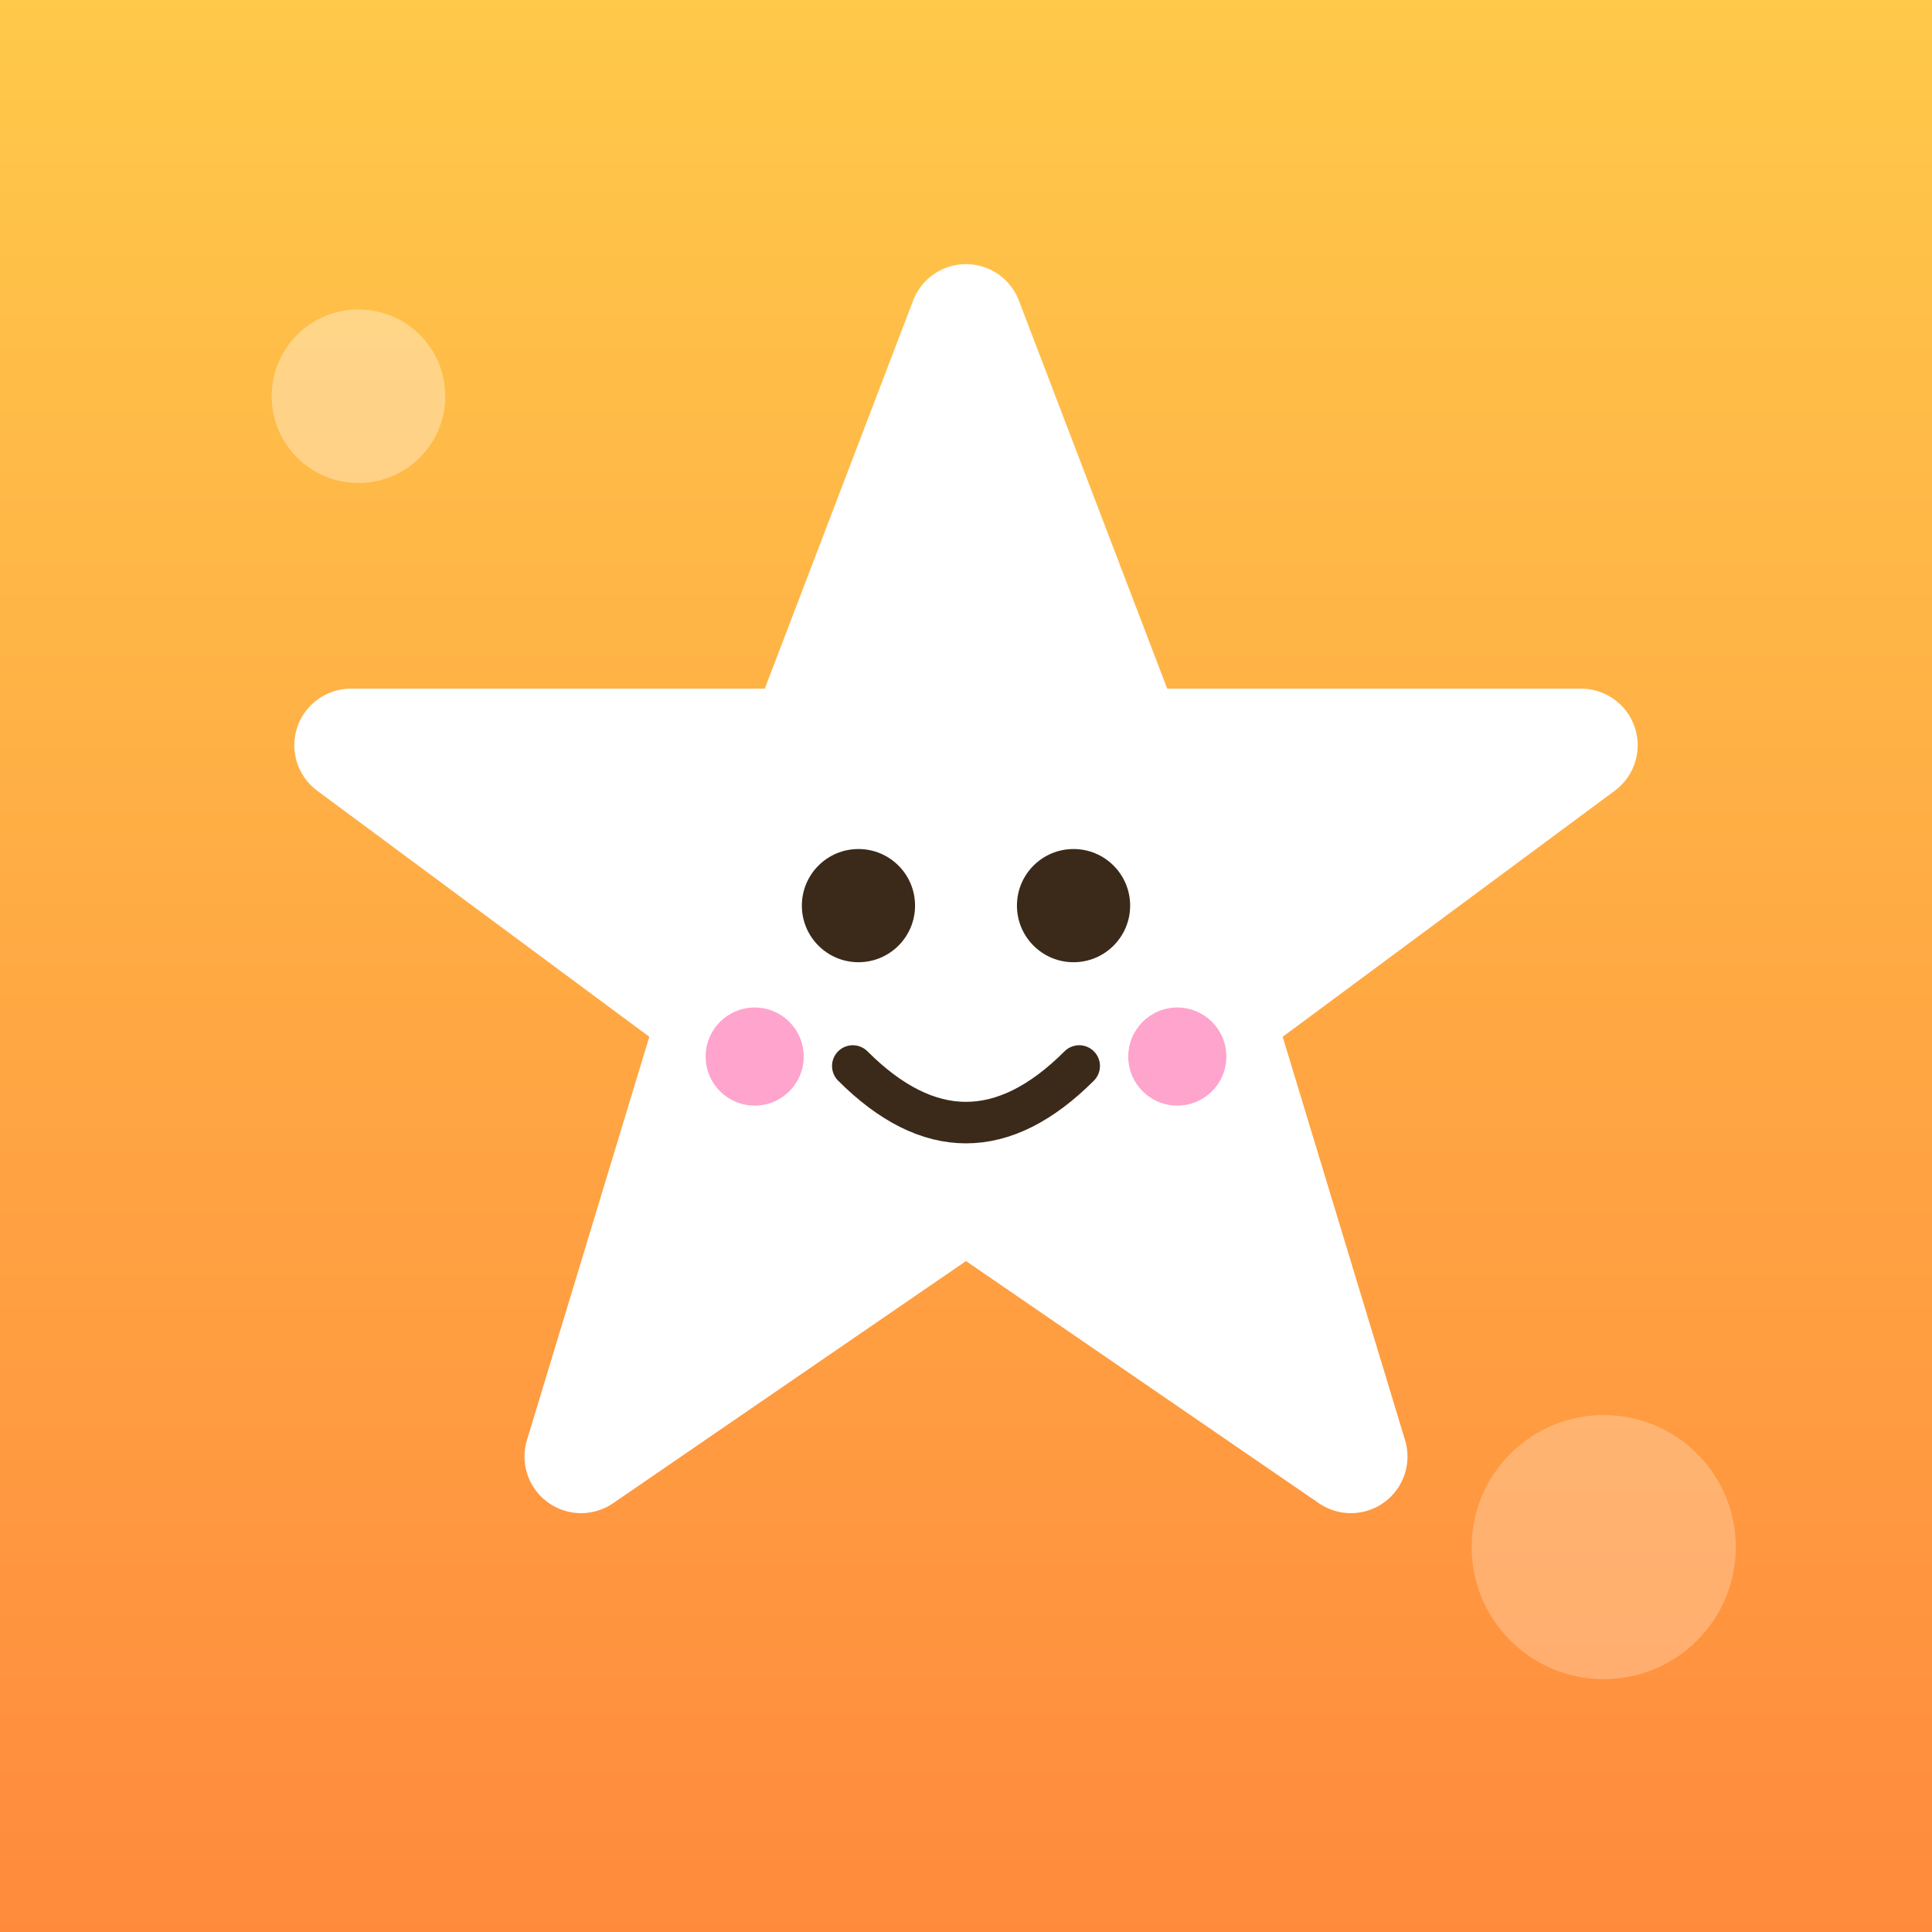
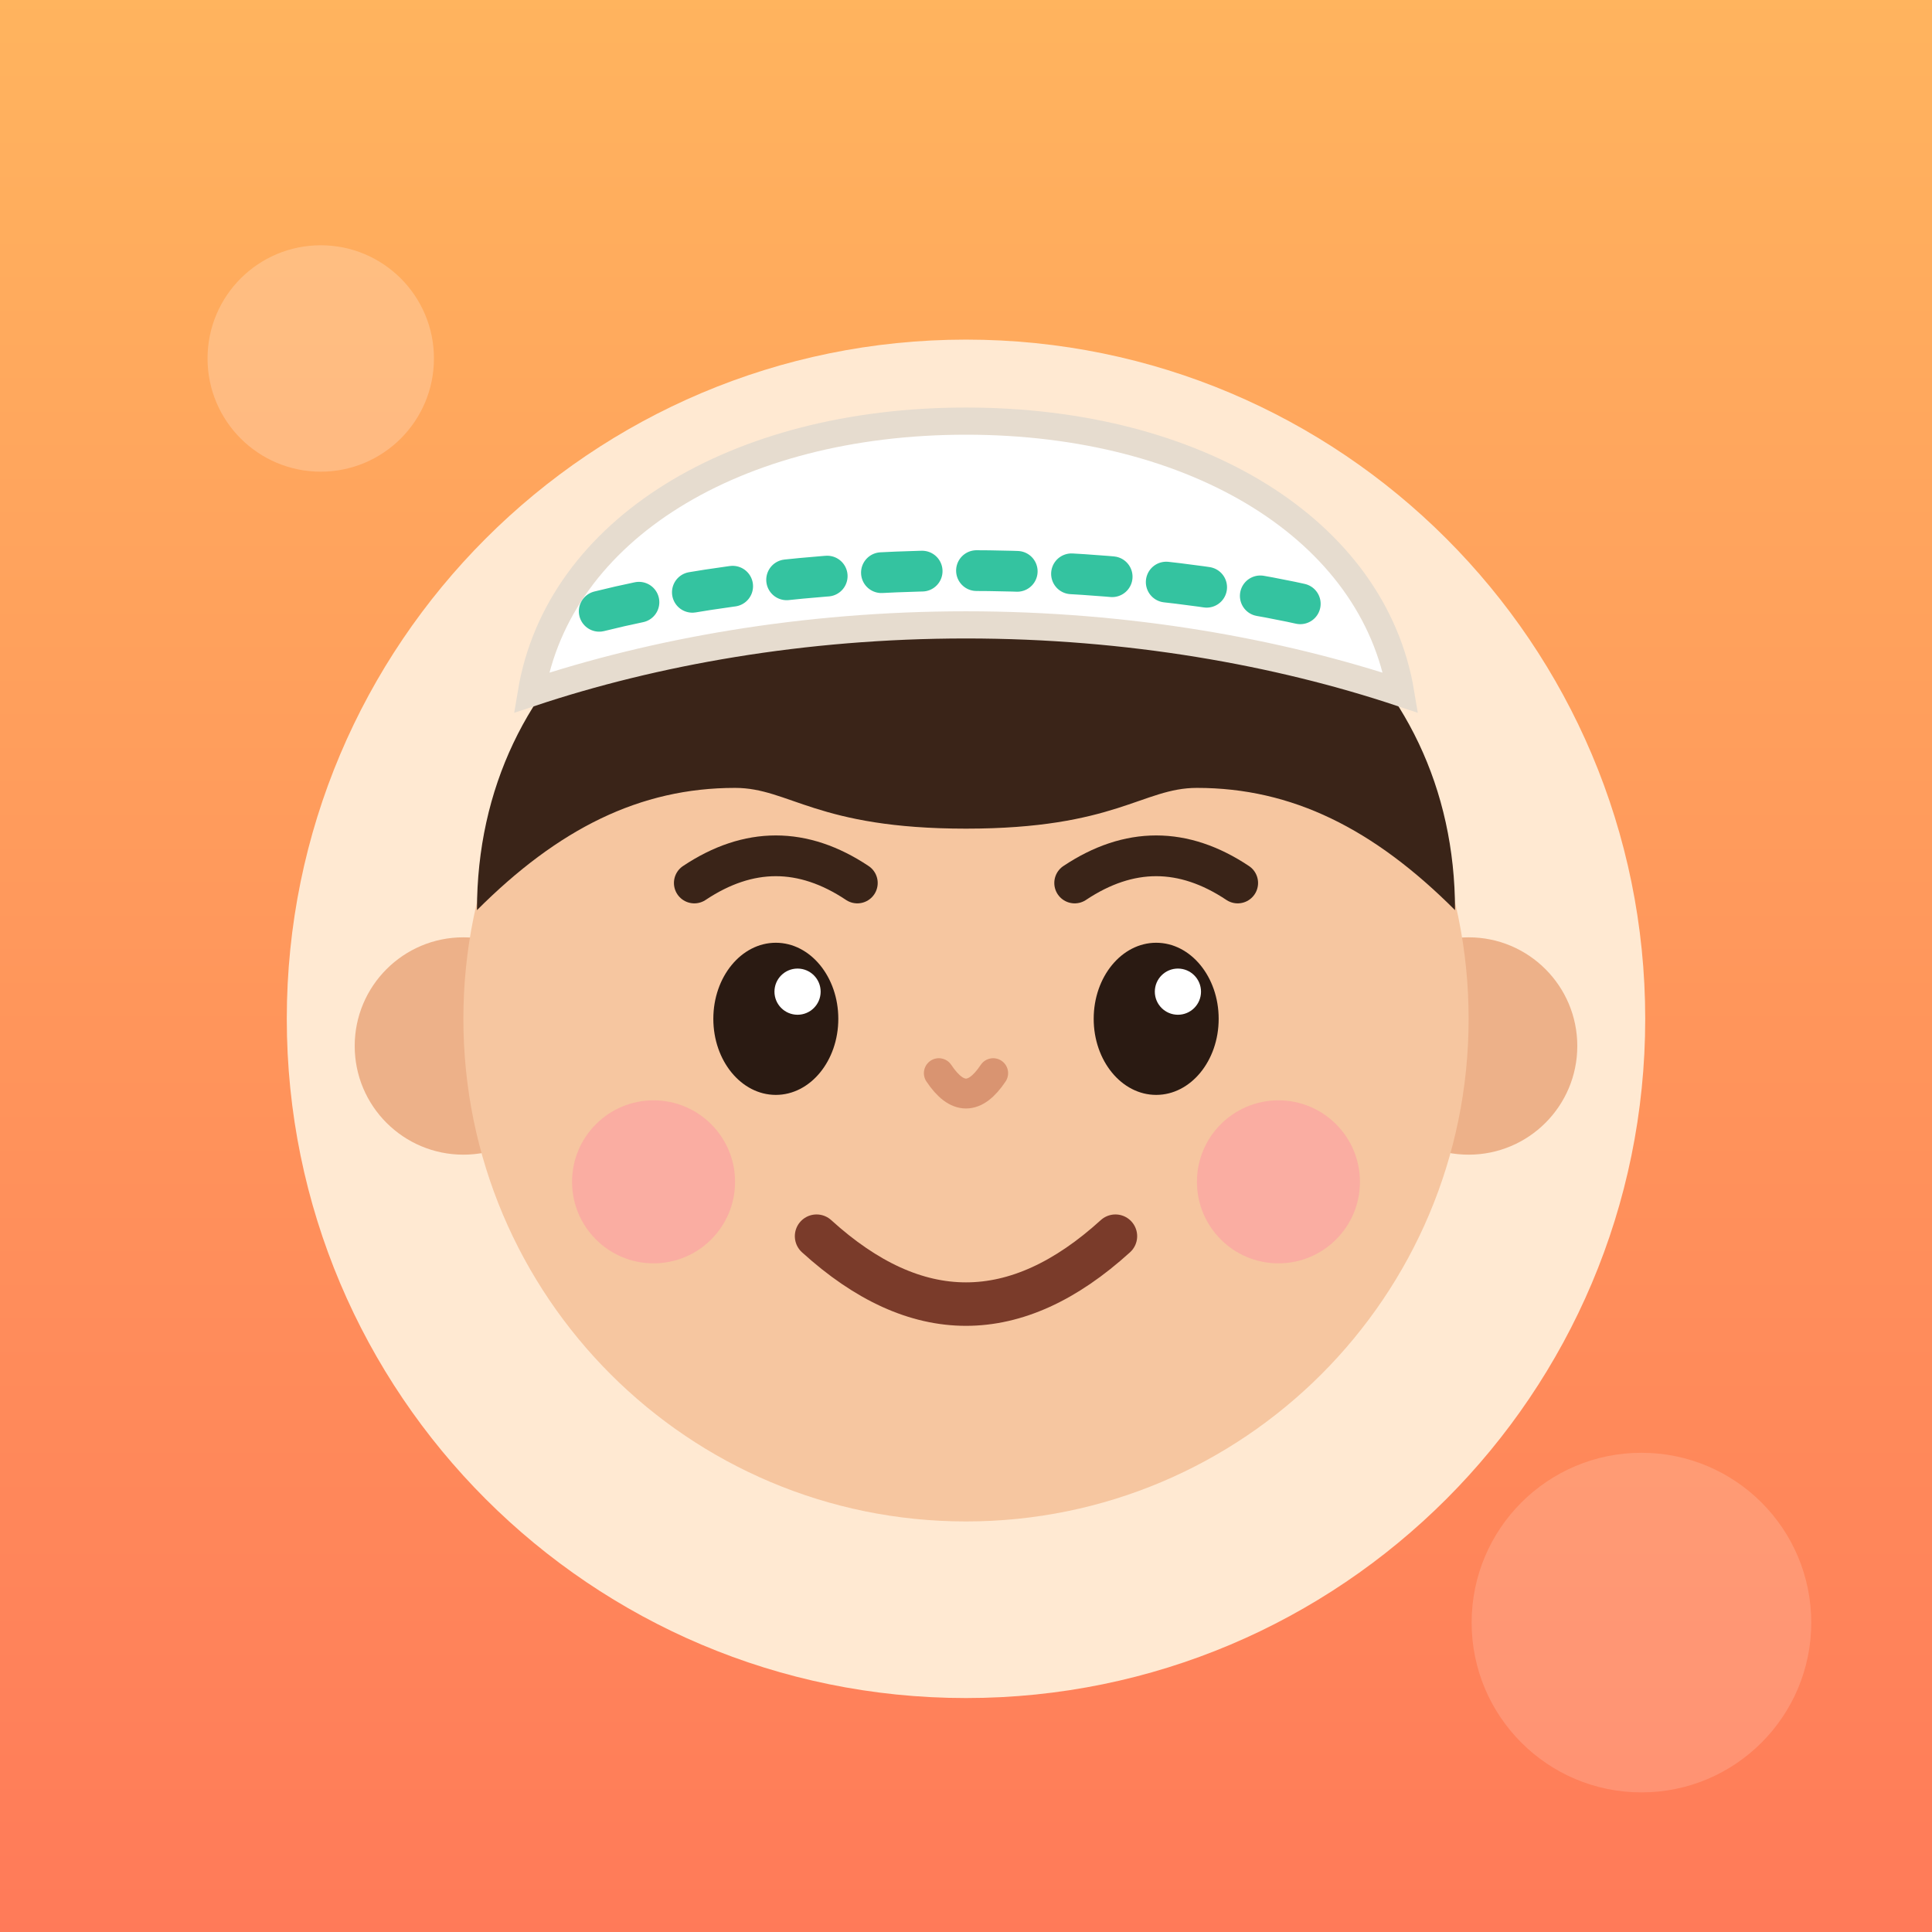
<svg xmlns="http://www.w3.org/2000/svg" viewBox="0 0 1024 1024" width="1024" height="1024">
  <defs>
-     <linearGradient id="bg" x1="0" y1="0" x2="0" y2="1">
-       <stop offset="0" stop-color="#FFC94A" />
-       <stop offset="1" stop-color="#FF8A3D" />
+     <linearGradient id="g" x1="0" y1="0" x2="0" y2="1">
+       <stop offset="0" stop-color="#FFB45E" />
+       <stop offset="1" stop-color="#FF7A59" />
    </linearGradient>
  </defs>
-   <rect width="1024" height="1024" fill="url(#bg)" />
-   <circle cx="190" cy="210" r="46" fill="#fff" opacity=".35" />
-   <circle cx="850" cy="820" r="70" fill="#fff" opacity=".25" />
-   <polygon points="512,170 598,395 838,395 645,538 716,772 512,632 308,772 379,538 186,395 426,395" fill="#fff" stroke="#fff" stroke-width="60" stroke-linejoin="round" />
-   <circle cx="455" cy="480" r="30" fill="#3B2A1A" />
-   <circle cx="569" cy="480" r="30" fill="#3B2A1A" />
-   <circle cx="400" cy="560" r="26" fill="#FF7EB6" opacity=".7" />
-   <circle cx="624" cy="560" r="26" fill="#FF7EB6" opacity=".7" />
-   <path d="M452 565 Q512 625 572 565" fill="none" stroke="#3B2A1A" stroke-width="22" stroke-linecap="round" />
+   <rect width="1024" height="1024" fill="url(#g)" />
+   <circle cx="170" cy="190" r="60" fill="#fff" opacity=".22" />
+   <circle cx="870" cy="860" r="90" fill="#fff" opacity=".16" />
+   <circle cx="512" cy="540" r="360" fill="#FFE9D2" />
+   <g transform="translate(512 540) scale(7.2) translate(-60 -68)">
+     <circle cx="23" cy="70" r="8" fill="#EDB189" />
+     <circle cx="97" cy="70" r="8" fill="#EDB189" />
+     <circle cx="60" cy="68" r="37" fill="#F6C6A0" />
+     <path d="M24 60c0-18 15-30 36-30s36 12 36 30c-6-6-12-9-19-9-4 0-6 3-17 3s-13-3-17-3c-7 0-13 3-19 9z" fill="#3A2418" />
+     <path d="M28 44c2-12 15-20 32-20s30 8 32 20c-9-3-20-5-32-5s-23 2-32 5z" fill="#FFFFFF" stroke="#E6DCCF" stroke-width="2" />
+     <path d="M33 38c8-2 18-3 27-3s19 1 27 3" stroke="#34C3A0" stroke-width="3" fill="none" stroke-linecap="round" stroke-dasharray="3 4" />
+     <path d="M40 58q6-4 12 0M68 58q6-4 12 0" stroke="#3A2418" stroke-width="3" fill="none" stroke-linecap="round" />
+     <g class="z-eyes">
+       <ellipse cx="46" cy="68" rx="4.6" ry="5.6" fill="#2A1A12" />
+       <ellipse cx="74" cy="68" rx="4.6" ry="5.6" fill="#2A1A12" />
+       <circle cx="47.6" cy="66" r="1.7" fill="#fff" />
+       <circle cx="75.6" cy="66" r="1.7" fill="#fff" />
+     </g>
+     <circle cx="37" cy="80" r="6" fill="#FF8FA3" opacity=".45" />
+     <circle cx="83" cy="80" r="6" fill="#FF8FA3" opacity=".45" />
+     <path d="M58 72q2 3 4 0" stroke="#D99471" stroke-width="2.2" fill="none" stroke-linecap="round" />
+     <path class="z-smile" d="M49 84q11 10 22 0" stroke="#7A3B2A" stroke-width="3.2" fill="none" stroke-linecap="round" />
+   </g>
</svg>
